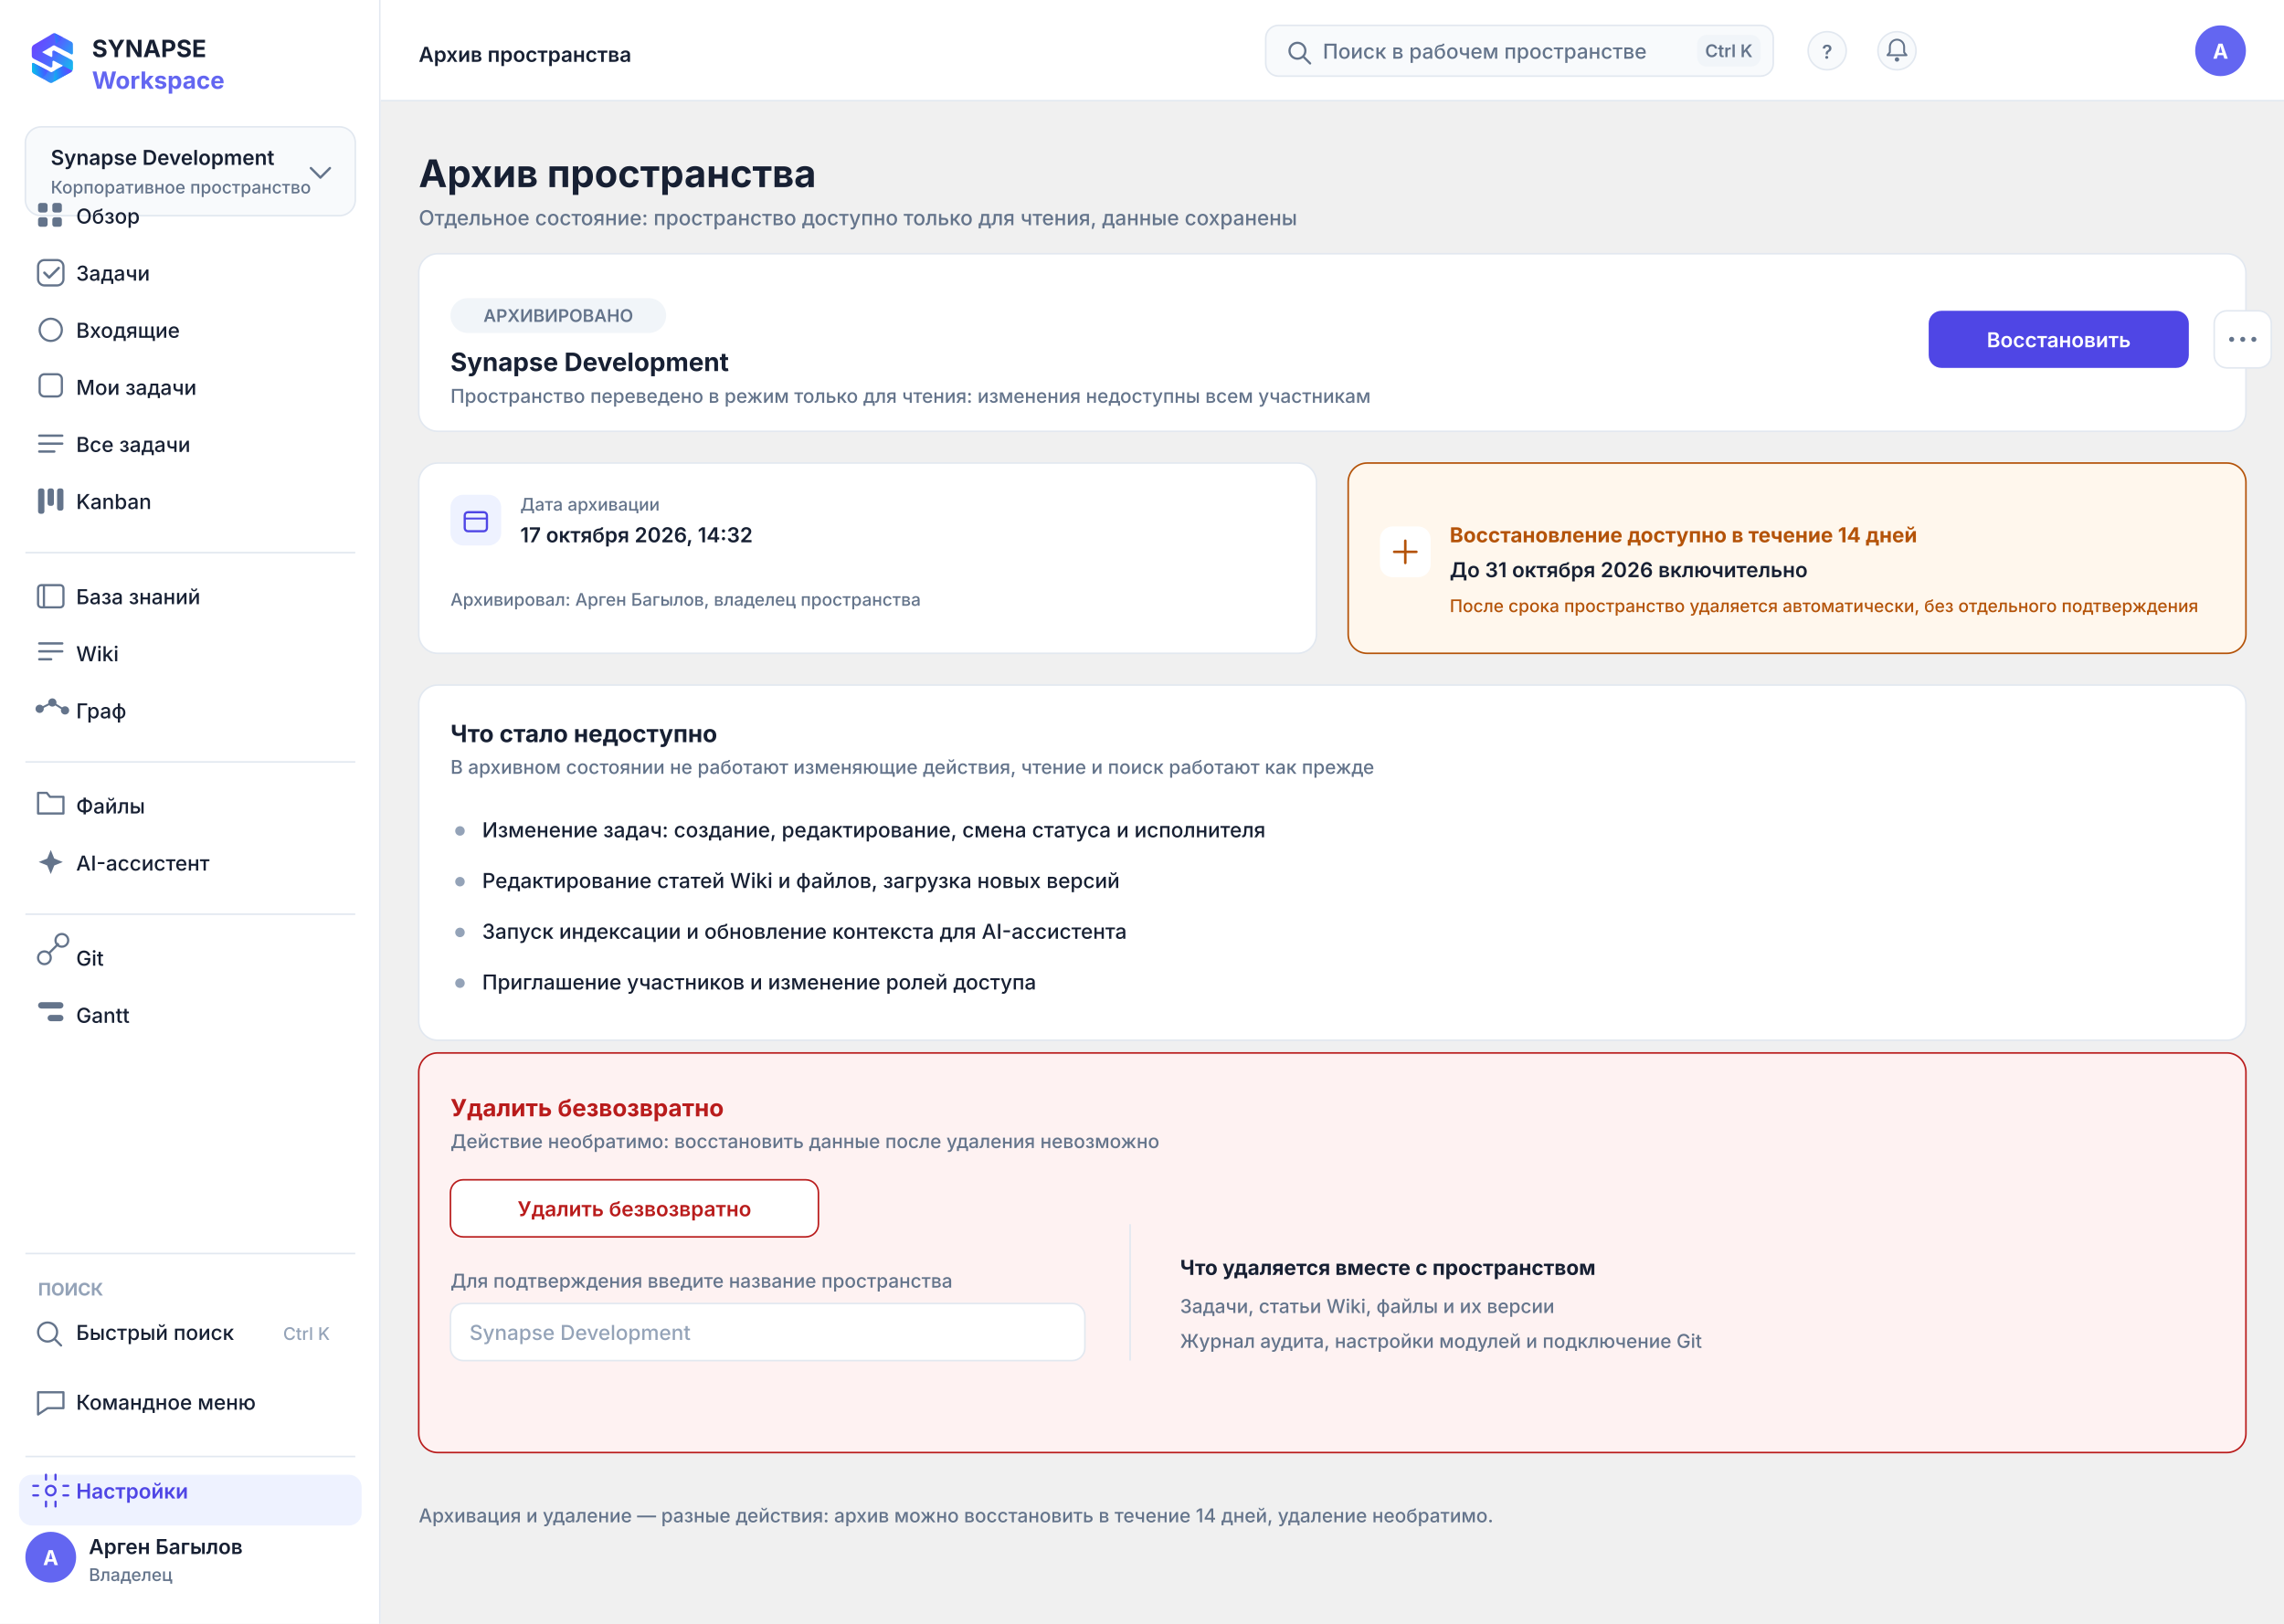
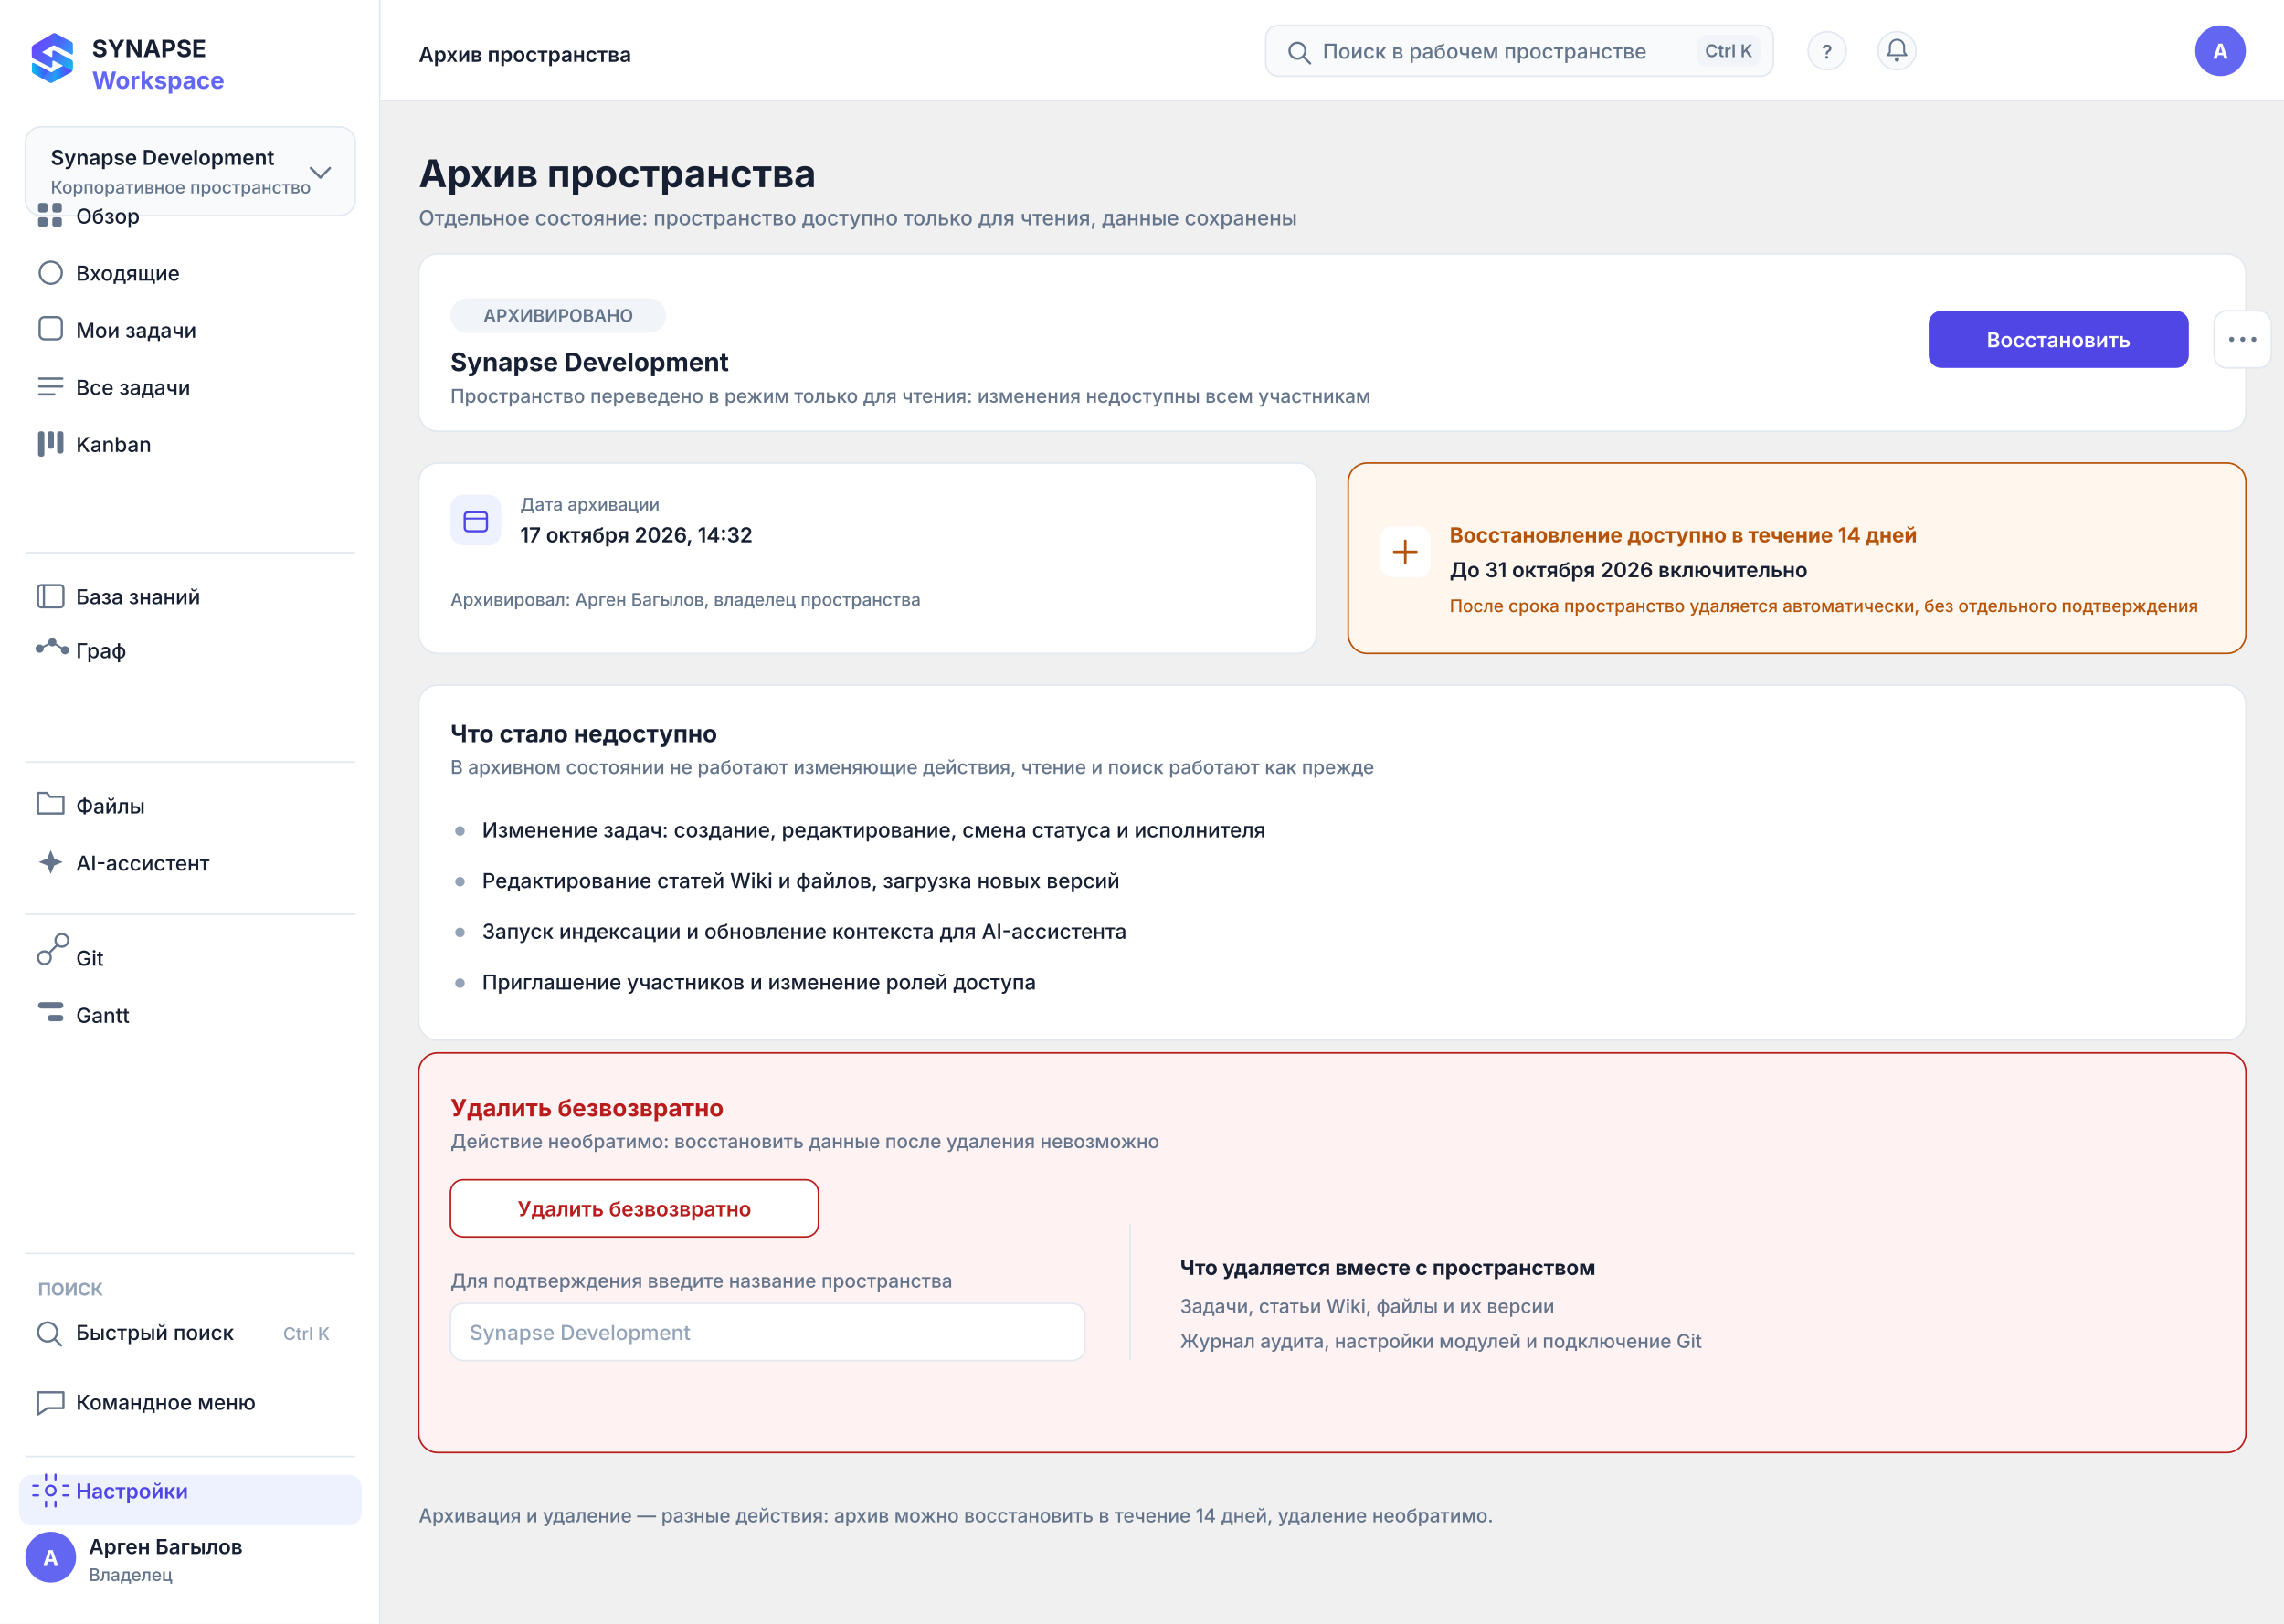
<svg xmlns="http://www.w3.org/2000/svg" width="1440" height="1024" viewBox="0 0 1440 1024" font-family="Inter, Arial, sans-serif">
  <defs>
    <linearGradient id="logoGrad" x1="0.000" y1="0.000" x2="1.106" y2="0.864">
      <stop offset="0" stop-color="#713BFF" />
      <stop offset="0.48" stop-color="#4E69FF" />
      <stop offset="1" stop-color="#00D7E8" />
    </linearGradient>
    <linearGradient id="logoGrad2" x1="-0.157" y1="0.025" x2="0.975" y2="-0.157">
      <stop offset="0" stop-color="#00CFE8" />
      <stop offset="0.52" stop-color="#356EFF" />
      <stop offset="1" stop-color="#7A35FF" />
    </linearGradient>
  </defs>
  <g id="sidebar">
    <rect id="sidebar-bg" x="0" y="0" width="240" height="1024" fill="#FFFFFF" />
    <rect id="sidebar-border" x="239" y="0" width="1" height="1024" fill="#E2E8F0" />
    <g id="brand-mark" transform="translate(20 21) scale(0.1912)">
      <g id="logo-mark" transform="translate(-2.75 -1.75)">
        <g id="logo-body" fill="url(#logoGrad)">
          <path id="logo-body-1" d="M75.75 1.75 L79.75 2.00 L84.25 4.00 L87.00 5.75 L105.50 15.00 L106.25 15.75 L121.00 23.00 L129.25 27.75 L130.50 28.00 L135.75 31.25 L137.50 34.00 L138.50 36.75 L138.75 68.00 L138.00 69.75 L135.75 71.50 L134.25 71.50 L132.50 70.75 L122.50 65.00 L109.75 58.75 L97.75 52.00 L90.50 48.75 L77.75 41.75 L76.50 41.50 L74.50 41.75 L72.00 43.00 L61.50 49.75 L60.00 50.25 L49.50 56.75 L38.25 63.00 L37.50 64.25 L46.75 69.75 L66.50 79.75 L68.25 80.00 L69.75 79.25 L70.75 77.25 L70.75 62.00 L71.75 60.25 L73.25 59.00 L76.50 58.75 L85.25 63.75 L94.25 68.00 L104.25 73.75 L120.75 82.00 L127.00 85.75 L134.00 89.00 L136.75 91.50 L138.00 93.75 L138.75 96.50 L138.75 119.00 L136.75 125.00 L135.00 127.50 L131.50 130.50 L81.50 158.00 L71.00 164.50 L68.25 165.50 L64.50 165.50 L58.50 162.75 L45.75 155.00 L41.00 152.75 L32.00 147.25 L9.00 134.50 L5.75 131.50 L4.00 128.00 L3.75 126.00 L4.00 101.25 L6.00 99.50 L8.00 99.50 L66.00 130.00 L69.25 129.75 L91.25 117.00 L103.50 110.75 L105.00 109.75 L105.75 108.50 L104.25 107.25 L77.00 93.00 L74.75 92.00 L73.75 92.00 L71.00 94.25 L70.75 111.25 L68.50 114.00 L65.00 114.25 L61.25 112.75 L41.50 102.00 L9.50 85.75 L6.25 83.50 L5.00 82.00 L4.00 80.50 L3.00 77.50 L2.75 50.75 L4.00 46.25 L5.00 44.25 L6.00 42.75 L9.00 40.00 L34.50 25.00 L37.25 23.75 L39.50 22.00 L61.00 9.75 L68.00 5.25 L74.00 2.00 L75.75 1.75 Z" />
        </g>
        <g id="logo-fold" fill="url(#logoGrad2)">
          <path id="logo-fold-1" d="M73.50 91.75 L75.75 92.00 L82.50 95.75 L83.75 95.75 L88.50 98.75 L91.25 99.75 L96.00 102.75 L104.50 107.00 L106.00 108.25 L106.00 109.25 L106.75 110.25 L112.00 112.00 L125.00 119.25 L130.50 121.75 L132.50 123.50 L134.25 124.25 L135.25 126.00 L137.25 123.50 L138.75 118.25 L138.75 96.50 L138.75 119.00 L136.75 125.00 L135.00 127.50 L131.50 130.50 L95.75 150.00 L77.25 160.75 L76.75 161.00 L77.00 159.75 L75.50 160.50 L75.25 160.00 L76.25 158.75 L75.75 158.25 L76.25 157.50 L75.75 157.00 L76.25 156.25 L75.75 155.75 L76.25 155.00 L75.75 154.25 L76.75 153.00 L76.25 152.50 L76.75 151.75 L76.25 151.25 L76.75 150.50 L76.25 149.75 L76.75 149.25 L76.25 147.00 L77.25 146.00 L76.75 145.25 L77.25 144.75 L76.75 144.00 L77.25 143.50 L76.75 142.75 L77.25 142.00 L76.75 141.50 L77.75 140.25 L77.25 139.50 L77.75 139.00 L77.25 138.25 L77.75 137.75 L77.25 137.00 L77.75 136.50 L77.25 134.25 L78.25 133.25 L77.75 132.50 L78.25 132.00 L78.00 128.25 L80.25 127.00 L81.00 126.00 L80.25 125.25 L79.25 125.25 L81.00 123.50 L80.00 123.50 L91.25 117.00 L103.50 110.75 L105.00 109.75 L105.75 108.50 L104.25 107.25 L77.00 93.00 L73.75 92.00 L71.00 94.25 L70.75 111.25 L68.50 114.00 L64.00 114.00 L68.00 114.00 L70.00 112.25 L70.75 110.75 L70.75 94.50 L71.50 93.25 L73.50 91.75 Z" />
          <path id="logo-fold-2" d="M6.75 99.25 L11.00 101.00 L66.00 130.00 L69.25 129.75 L66.25 130.50 L57.25 126.00 L57.25 127.00 L59.50 128.75 L59.00 129.00 L55.50 127.75 L53.25 128.75 L53.00 130.75 L52.50 130.75 L52.00 132.25 L52.00 133.75 L48.50 139.75 L38.75 147.00 L38.00 147.75 L38.50 149.25 L37.75 149.75 L35.75 148.75 L35.25 149.25 L9.00 134.50 L5.25 130.75 L4.00 128.00 L3.75 126.00 L3.75 102.00 L5.50 99.75 L6.75 99.25 Z" />
          <path id="logo-fold-3" d="M75.75 1.75 L79.75 2.00 L84.25 4.00 L117.75 21.50 L101.75 14.00 L102.00 15.00 L103.00 15.25 L103.00 15.75 L100.25 16.00 L99.50 17.00 L100.00 18.25 L99.50 19.00 L100.50 21.25 L101.75 21.25 L102.00 20.00 L102.75 21.50 L99.00 23.75 L97.00 26.00 L90.00 30.75 L84.75 35.50 L82.75 36.50 L83.00 34.75 L82.00 33.50 L82.50 33.00 L82.00 32.25 L82.50 31.50 L81.50 30.25 L82.00 29.75 L81.00 28.50 L81.50 27.75 L81.00 27.00 L81.50 26.50 L80.50 25.25 L81.00 24.50 L80.50 23.75 L81.00 23.25 L80.00 22.00 L80.50 21.25 L80.00 20.50 L80.50 20.00 L79.50 19.00 L79.75 16.50 L79.00 15.75 L79.25 13.50 L78.50 12.50 L78.75 11.50 L78.00 10.75 L78.25 8.25 L77.25 7.25 L77.75 6.75 L77.25 6.00 L77.75 5.25 L76.75 4.00 L77.50 2.50 L75.25 2.25 L72.50 3.00 L50.50 15.75 L71.50 3.25 L74.00 2.00 L75.75 1.75 Z" />
          <path id="logo-fold-4" d="M74.00 58.75 L77.25 59.00 L85.25 63.75 L94.25 68.00 L96.75 69.75 L119.50 81.50 L87.25 65.25 L86.25 65.75 L87.50 66.50 L87.50 67.50 L87.00 67.75 L87.00 70.75 L87.50 71.75 L87.00 72.00 L87.00 73.75 L87.00 72.00 L86.50 72.00 L86.50 73.75 L86.00 74.25 L85.25 73.25 L85.75 72.50 L83.50 69.00 L80.75 68.50 L80.75 68.00 L78.75 68.00 L77.00 66.00 L78.75 62.50 L80.00 62.50 L80.75 63.25 L81.50 63.25 L82.00 62.50 L76.00 59.00 L73.75 59.25 L72.50 60.00 L71.00 62.75 L70.75 78.50 L69.25 80.00 L66.25 80.00 L44.00 68.50 L37.50 64.75 L37.25 63.75 L38.00 63.25 L37.50 63.75 L38.00 64.75 L46.75 69.75 L66.50 79.75 L68.25 80.00 L69.75 79.25 L70.75 77.25 L70.75 62.00 L71.75 60.25 L74.00 58.75 Z" />
        </g>
      </g>
    </g>
    <text id="brand-line1" x="58" y="36" font-size="15" font-weight="700" fill="#172033">SYNAPSE</text>
    <text id="brand-line2" x="58" y="56" font-size="15" font-weight="700" fill="#6366F1">Workspace</text>
    <g id="workspace-switcher">
      <rect x="16" y="80" width="208" height="56" rx="10" fill="#F8FAFC" stroke="#E2E8F0" />
      <text x="32" y="104" font-size="13" font-weight="600" fill="#172033">Synapse Development</text>
      <text x="32" y="122" font-size="11" font-weight="500" fill="#64748B">Корпоративное пространство</text>
      <path d="M196 106l6 6 6-6" fill="none" stroke="#64748B" stroke-width="1.5" stroke-linecap="round" stroke-linejoin="round" />
    </g>
    <g id="nav-primary">
      <rect x="24" y="128" width="6" height="6" rx="1.5" fill="#64748B" />
      <rect x="33" y="128" width="6" height="6" rx="1.5" fill="#64748B" />
      <rect x="24" y="137" width="6" height="6" rx="1.5" fill="#64748B" />
      <rect x="33" y="137" width="6" height="6" rx="1.5" fill="#64748B" />
      <text x="48" y="141" font-size="13" font-weight="500" fill="#172033">Обзор</text>
-       <rect id="nav-tasks" x="24" y="164" width="16" height="16" rx="4" fill="none" stroke="#64748B" stroke-width="1.4" />
-       <path d="M28 172l3 3 6-6" fill="none" stroke="#64748B" stroke-width="1.6" stroke-linecap="round" stroke-linejoin="round" />
-       <text x="48" y="177" font-size="13" font-weight="500" fill="#172033">Задачи</text>
-       <circle cx="32" cy="208" r="7" fill="none" stroke="#64748B" stroke-width="1.4" />
-       <text x="48" y="213" font-size="13" font-weight="500" fill="#172033">Входящие</text>
-       <rect x="25" y="236" width="14" height="14" rx="3" fill="none" stroke="#64748B" stroke-width="1.4" />
-       <text x="48" y="249" font-size="13" font-weight="500" fill="#172033">Мои задачи</text>
-       <rect x="24" y="274" width="16" height="1.5" rx="0.75" fill="#64748B" />
-       <rect x="24" y="279" width="16" height="1.5" rx="0.75" fill="#64748B" />
-       <rect x="24" y="284" width="11" height="1.5" rx="0.75" fill="#64748B" />
-       <text x="48" y="285" font-size="13" font-weight="500" fill="#172033">Все задачи</text>
-       <rect x="24" y="308" width="4" height="16" rx="1.5" fill="#64748B" />
-       <rect x="30" y="308" width="4" height="11" rx="1.5" fill="#64748B" />
-       <rect x="36" y="308" width="4" height="14" rx="1.5" fill="#64748B" />
-       <text x="48" y="321" font-size="13" font-weight="500" fill="#172033">Kanban</text>
+       <circle cx="32" cy="172" r="7" fill="none" stroke="#64748B" stroke-width="1.4" />
+       <text x="48" y="177" font-size="13" font-weight="500" fill="#172033">Входящие</text>
+       <rect x="25" y="200" width="14" height="14" rx="3" fill="none" stroke="#64748B" stroke-width="1.4" />
+       <text x="48" y="213" font-size="13" font-weight="500" fill="#172033">Мои задачи</text>
+       <rect x="24" y="238" width="16" height="1.5" rx="0.75" fill="#64748B" />
+       <rect x="24" y="243" width="16" height="1.5" rx="0.75" fill="#64748B" />
+       <rect x="24" y="248" width="11" height="1.5" rx="0.75" fill="#64748B" />
+       <text x="48" y="249" font-size="13" font-weight="500" fill="#172033">Все задачи</text>
+       <rect x="24" y="272" width="4" height="16" rx="1.5" fill="#64748B" />
+       <rect x="30" y="272" width="4" height="11" rx="1.5" fill="#64748B" />
+       <rect x="36" y="272" width="4" height="14" rx="1.5" fill="#64748B" />
+       <text x="48" y="285" font-size="13" font-weight="500" fill="#172033">Kanban</text>
    </g>
    <rect id="divider-1" x="16" y="348" width="208" height="1" fill="#E2E8F0" />
    <g id="nav-knowledge">
      <rect x="24" y="369" width="16" height="14" rx="2" fill="none" stroke="#64748B" stroke-width="1.4" />
      <rect x="27" y="369" width="1.4" height="14" fill="#64748B" />
      <text x="48" y="381" font-size="13" font-weight="500" fill="#172033">База знаний</text>
-       <rect x="24" y="405" width="16" height="1.5" rx="0.75" fill="#64748B" />
-       <rect x="24" y="410" width="16" height="1.5" rx="0.75" fill="#64748B" />
-       <rect x="24" y="415" width="9" height="1.5" rx="0.75" fill="#64748B" />
-       <text x="48" y="417" font-size="13" font-weight="500" fill="#172033">Wiki</text>
-       <path d="M25 447l8-4 8 5" fill="none" stroke="#64748B" stroke-width="1.2" />
-       <circle cx="25" cy="447" r="2.6" fill="#64748B" />
-       <circle cx="33" cy="443" r="2.6" fill="#64748B" />
-       <circle cx="41" cy="448" r="2.6" fill="#64748B" />
-       <text x="48" y="453" font-size="13" font-weight="500" fill="#172033">Граф</text>
+       <path d="M25 409l8-4 8 5" fill="none" stroke="#64748B" stroke-width="1.2" />
+       <circle cx="25" cy="409" r="2.6" fill="#64748B" />
+       <circle cx="33" cy="405" r="2.6" fill="#64748B" />
+       <circle cx="41" cy="410" r="2.6" fill="#64748B" />
+       <text x="48" y="415" font-size="13" font-weight="500" fill="#172033">Граф</text>
    </g>
    <rect id="divider-2" x="16" y="480" width="208" height="1" fill="#E2E8F0" />
    <g id="nav-workspace">
      <path d="M24 500h5.5l2 2.5h8.5v10.5H24z" fill="none" stroke="#64748B" stroke-width="1.4" stroke-linejoin="round" />
      <text x="48" y="513" font-size="13" font-weight="500" fill="#172033">Файлы</text>
      <path d="M32 536l2.2 5.4 5.4 2.2-5.4 2.2-2.2 5.4-2.2-5.4-5.4-2.2 5.4-2.2z" fill="#64748B" />
      <text x="48" y="549" font-size="13" font-weight="500" fill="#172033">AI-ассистент</text>
    </g>
    <rect id="divider-3" x="16" y="576" width="208" height="1" fill="#E2E8F0" />
    <g id="nav-modules">
      <circle cx="28" cy="604" r="4" fill="none" stroke="#64748B" stroke-width="1.4" />
      <path d="M31 601l6-6" fill="none" stroke="#64748B" stroke-width="1.4" />
      <circle cx="39" cy="593" r="4" fill="none" stroke="#64748B" stroke-width="1.4" />
      <text x="48" y="609" font-size="13" font-weight="500" fill="#172033">Git</text>
      <rect x="24" y="632" width="16" height="4" rx="2" fill="#64748B" />
      <rect x="30" y="640" width="10" height="4" rx="2" fill="#64748B" />
      <text x="48" y="645" font-size="13" font-weight="500" fill="#172033">Gantt</text>
    </g>
    <rect id="divider-4" x="16" y="790" width="208" height="1" fill="#E2E8F0" />
    <text id="nav-search-label" x="24" y="817" font-size="11" font-weight="700" fill="#94A3B8">ПОИСК</text>
    <circle cx="30" cy="840" r="6" fill="none" stroke="#64748B" stroke-width="1.4" />
    <path d="M34.5 844.5l4 4" fill="none" stroke="#64748B" stroke-width="1.4" stroke-linecap="round" />
    <text x="48" y="845" font-size="13" font-weight="500" fill="#172033">Быстрый поиск</text>
    <text x="208" y="845" font-size="11" font-weight="500" fill="#94A3B8" text-anchor="end">Ctrl K</text>
    <path d="M24 878h16v10H30l-6 4z" fill="none" stroke="#64748B" stroke-width="1.4" stroke-linejoin="round" />
    <text x="48" y="889" font-size="13" font-weight="500" fill="#172033">Командное меню</text>
    <rect id="divider-5" x="16" y="918" width="208" height="1" fill="#E2E8F0" />
    <rect id="nav-settings" x="12" y="930" width="216" height="32" rx="8" fill="#EEF2FF" />
    <circle cx="32" cy="940" r="3" fill="none" stroke="#4F46E5" stroke-width="1.4" />
    <path d="M29 930v3M35 930v3M29 947v3M35 947v3M21 937h3M21 943h3M40 937h3M40 943h3" fill="none" stroke="#4F46E5" stroke-width="1.4" stroke-linecap="round" />
    <text x="48" y="945" font-size="13" font-weight="600" fill="#4F46E5">Настройки</text>
    <g id="sidebar-user">
      <circle cx="32" cy="982" r="16" fill="#6366F1" />
      <text x="32" y="987" font-size="13" font-weight="700" fill="#FFFFFF" text-anchor="middle">А</text>
      <text x="56" y="980" font-size="13" font-weight="600" fill="#172033">Арген Багылов</text>
      <text x="56" y="997" font-size="11" font-weight="500" fill="#64748B">Владелец</text>
    </g>
  </g>
  <g id="topbar">
    <rect id="topbar-bg" x="240" y="0" width="1200" height="64" fill="#FFFFFF" />
    <rect id="topbar-border" x="240" y="63" width="1200" height="1" fill="#E2E8F0" />
    <text id="topbar-title" x="264" y="39" font-size="13" font-weight="600" fill="#172033">Архив пространства</text>
    <g id="topbar-search">
      <rect x="798" y="16" width="320" height="32" rx="8" fill="#F8FAFC" stroke="#E2E8F0" />
      <circle cx="818" cy="32" r="5" fill="none" stroke="#64748B" stroke-width="1.4" />
      <path d="M822 36l4 4" fill="none" stroke="#64748B" stroke-width="1.4" stroke-linecap="round" />
      <text x="834" y="37" font-size="13" font-weight="500" fill="#64748B">Поиск в рабочем пространстве</text>
      <rect x="1070" y="22" width="40" height="20" rx="6" fill="#F1F5F9" />
      <text x="1090" y="36" font-size="11" font-weight="600" fill="#64748B" text-anchor="middle">Ctrl K</text>
    </g>
    <g id="topbar-help">
      <circle cx="1152" cy="32" r="12" fill="#F8FAFC" stroke="#E2E8F0" />
      <text x="1152" y="37" font-size="12" font-weight="600" fill="#64748B" text-anchor="middle">?</text>
    </g>
    <g id="topbar-notifications">
      <circle cx="1196" cy="32" r="12" fill="#F8FAFC" stroke="#E2E8F0" />
      <path d="M1196 25a4.5 4.5 0 0 0-4.5 4.5v3.5l-1.5 1.8h12l-1.5-1.8v-3.5a4.5 4.5 0 0 0-4.5-4.5z" fill="none" stroke="#64748B" stroke-width="1.2" stroke-linejoin="round" />
      <circle cx="1196" cy="37.5" r="1.4" fill="#64748B" />
    </g>
    <g id="topbar-user">
      <circle cx="1400" cy="32" r="16" fill="#6366F1" />
      <text x="1400" y="37" font-size="13" font-weight="700" fill="#FFFFFF" text-anchor="middle">А</text>
    </g>
  </g>
  <g id="content">
    <text id="page-title" x="264" y="118" font-size="24" font-weight="700" fill="#172033">Архив пространства</text>
    <text id="page-subtitle" x="264" y="142" font-size="13" font-weight="500" fill="#64748B">Отдельное состояние: пространство доступно только для чтения, данные сохранены</text>
    <g id="card-archive-header">
      <rect x="264" y="160" width="1152" height="112" rx="12" fill="#FFFFFF" stroke="#E2E8F0" />
      <rect id="badge-archived" x="284" y="188" width="136" height="22" rx="11" fill="#F1F5F9" />
      <text id="badge-archived-text" x="352" y="203" font-size="11" font-weight="600" fill="#64748B" text-anchor="middle">АРХИВИРОВАНО</text>
      <text id="archive-workspace-name" x="284" y="234" font-size="16" font-weight="700" fill="#172033">Synapse Development</text>
      <text id="archive-workspace-note" x="284" y="254" font-size="12" font-weight="500" fill="#64748B">Пространство переведено в режим только для чтения: изменения недоступны всем участникам</text>
      <g id="btn-restore">
        <rect x="1216" y="196" width="164" height="36" rx="8" fill="#4F46E5" />
        <text x="1298" y="219" font-size="13" font-weight="600" fill="#FFFFFF" text-anchor="middle">Восстановить</text>
      </g>
      <g id="btn-more">
        <rect x="1396" y="196" width="36" height="36" rx="8" fill="#FFFFFF" stroke="#E2E8F0" />
        <circle cx="1407" cy="214" r="1.6" fill="#64748B" />
        <circle cx="1414" cy="214" r="1.6" fill="#64748B" />
        <circle cx="1421" cy="214" r="1.6" fill="#64748B" />
      </g>
    </g>
    <g id="card-archive-facts">
      <rect x="264" y="292" width="566" height="120" rx="12" fill="#FFFFFF" stroke="#E2E8F0" />
      <rect x="284" y="312" width="32" height="32" rx="8" fill="#EEF2FF" />
      <rect x="293" y="323" width="14" height="12" rx="2" fill="none" stroke="#4F46E5" stroke-width="1.4" />
      <path d="M293 327h14" fill="none" stroke="#4F46E5" stroke-width="1.2" />
      <text id="fact-archived-label" x="328" y="322" font-size="11" font-weight="500" fill="#64748B">Дата архивации</text>
      <text id="fact-archived-value" x="328" y="342" font-size="13" font-weight="600" fill="#172033">17 октября 2026, 14:32</text>
      <text id="fact-author-label" x="284" y="382" font-size="11" font-weight="500" fill="#64748B">Архивировал: Арген Багылов, владелец пространства</text>
    </g>
    <g id="card-restore-deadline">
      <rect x="850" y="292" width="566" height="120" rx="12" fill="#FFF7ED" stroke="#B45309" />
      <rect x="870" y="332" width="32" height="32" rx="8" fill="#FFFFFF" />
      <path d="M886 341v14M879 348h14" fill="none" stroke="#B45309" stroke-width="1.6" stroke-linecap="round" />
      <text id="deadline-title" x="914" y="342" font-size="13" font-weight="700" fill="#B45309">Восстановление доступно в течение 14 дней</text>
      <text id="deadline-value" x="914" y="364" font-size="13" font-weight="600" fill="#172033">До 31 октября 2026 включительно</text>
      <text id="deadline-note" x="914" y="386" font-size="11" font-weight="500" fill="#B45309">После срока пространство удаляется автоматически, без отдельного подтверждения</text>
    </g>
    <g id="card-unavailable">
      <rect x="264" y="432" width="1152" height="224" rx="12" fill="#FFFFFF" stroke="#E2E8F0" />
      <text id="unavailable-title" x="284" y="468" font-size="15" font-weight="700" fill="#172033">Что стало недоступно</text>
      <text id="unavailable-hint" x="284" y="488" font-size="12" font-weight="500" fill="#64748B">В архивном состоянии не работают изменяющие действия, чтение и поиск работают как прежде</text>
      <circle cx="290" cy="524" r="3" fill="#94A3B8" />
      <text id="unavailable-1" x="304" y="528" font-size="13" font-weight="500" fill="#172033">Изменение задач: создание, редактирование, смена статуса и исполнителя</text>
      <circle cx="290" cy="556" r="3" fill="#94A3B8" />
      <text id="unavailable-2" x="304" y="560" font-size="13" font-weight="500" fill="#172033">Редактирование статей Wiki и файлов, загрузка новых версий</text>
      <circle cx="290" cy="588" r="3" fill="#94A3B8" />
      <text id="unavailable-3" x="304" y="592" font-size="13" font-weight="500" fill="#172033">Запуск индексации и обновление контекста для AI-ассистента</text>
      <circle cx="290" cy="620" r="3" fill="#94A3B8" />
      <text id="unavailable-4" x="304" y="624" font-size="13" font-weight="500" fill="#172033">Приглашение участников и изменение ролей доступа</text>
    </g>
    <g id="card-delete">
      <rect x="264" y="664" width="1152" height="252" rx="12" fill="#FEF2F2" stroke="#B91C1C" />
      <text id="delete-title" x="284" y="704" font-size="15" font-weight="700" fill="#B91C1C">Удалить безвозвратно</text>
      <text id="delete-hint" x="284" y="724" font-size="12" font-weight="500" fill="#64748B">Действие необратимо: восстановить данные после удаления невозможно</text>
      <g id="btn-delete">
        <rect x="284" y="744" width="232" height="36" rx="8" fill="#FFFFFF" stroke="#B91C1C" />
        <text x="400" y="767" font-size="13" font-weight="600" fill="#B91C1C" text-anchor="middle">Удалить безвозвратно</text>
      </g>
      <text id="delete-confirm-label" x="284" y="812" font-size="12" font-weight="500" fill="#64748B">Для подтверждения введите название пространства</text>
      <rect id="delete-confirm-field" x="284" y="822" width="400" height="36" rx="8" fill="#FFFFFF" stroke="#E2E8F0" />
      <text id="delete-confirm-placeholder" x="296" y="845" font-size="13" font-weight="500" fill="#94A3B8">Synapse Development</text>
      <rect x="712" y="772" width="1" height="86" fill="#E2E8F0" />
      <text id="delete-scope-title" x="744" y="804" font-size="13" font-weight="700" fill="#172033">Что удаляется вместе с пространством</text>
      <text id="delete-scope-1" x="744" y="828" font-size="12" font-weight="500" fill="#64748B">Задачи, статьи Wiki, файлы и их версии</text>
      <text id="delete-scope-2" x="744" y="850" font-size="12" font-weight="500" fill="#64748B">Журнал аудита, настройки модулей и подключение Git</text>
    </g>
    <text id="archive-note" x="264" y="960" font-size="12" font-weight="500" fill="#64748B">Архивация и удаление — разные действия: архив можно восстановить в течение 14 дней, удаление необратимо.</text>
  </g>
</svg>
